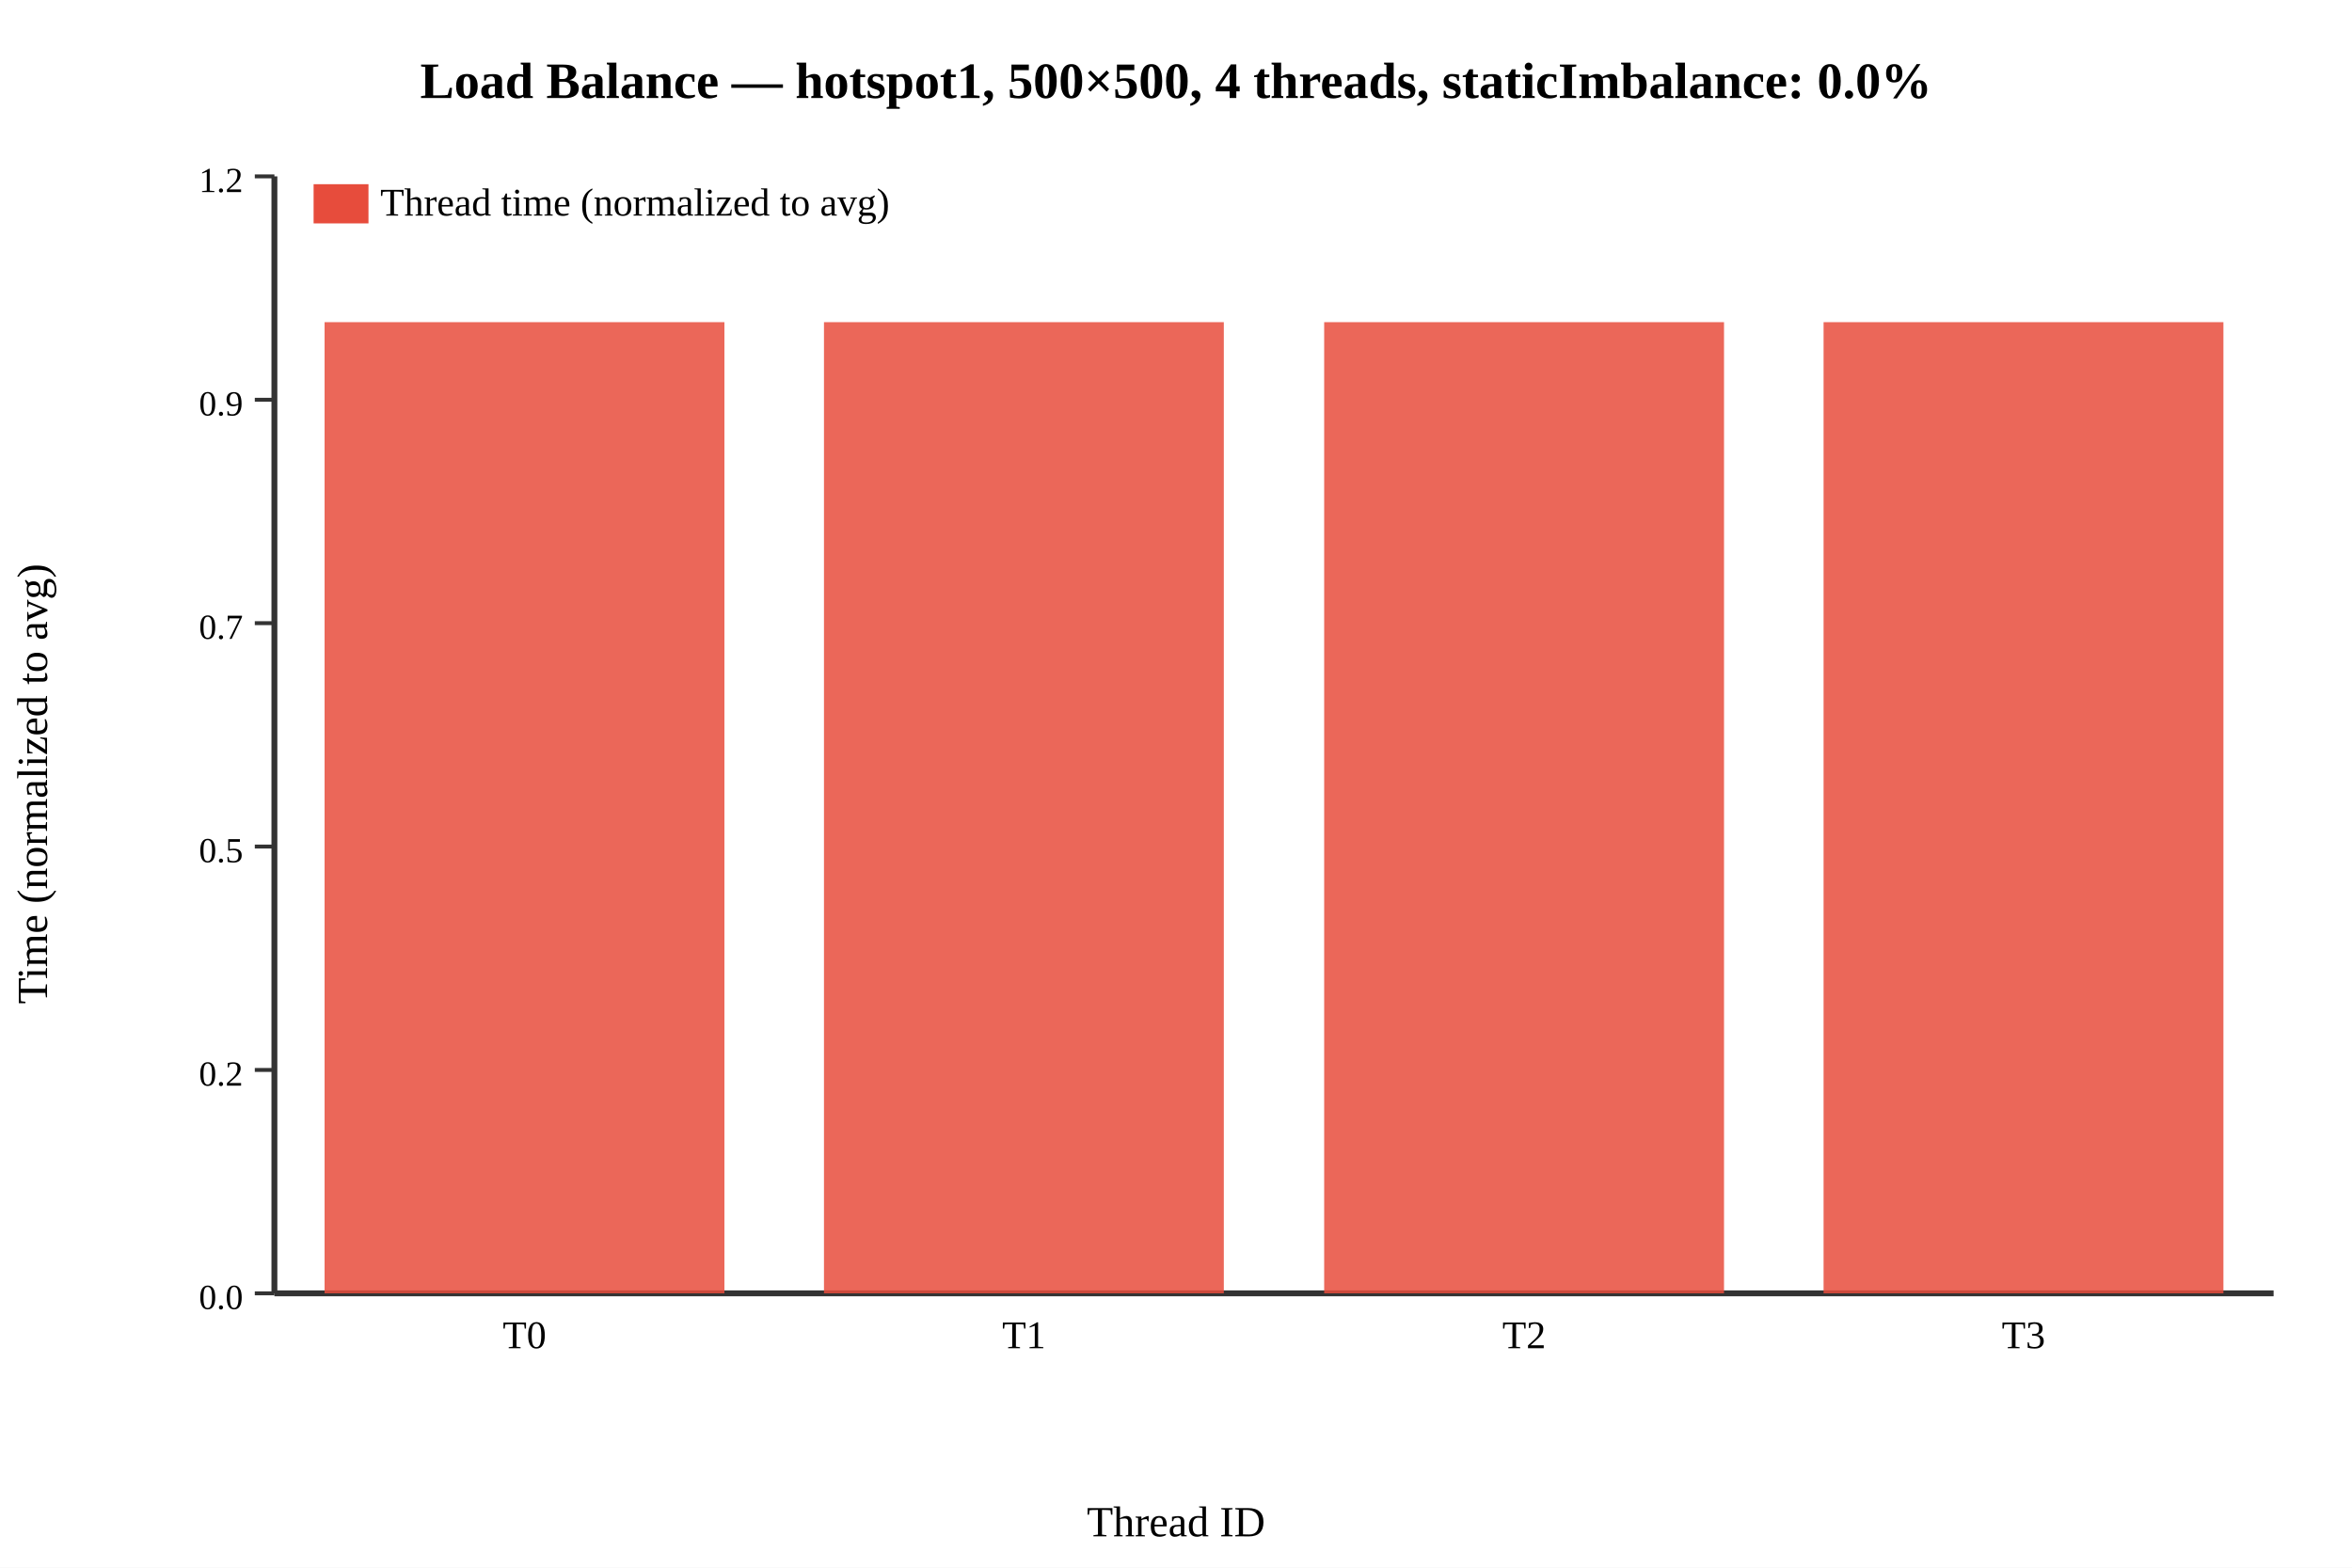
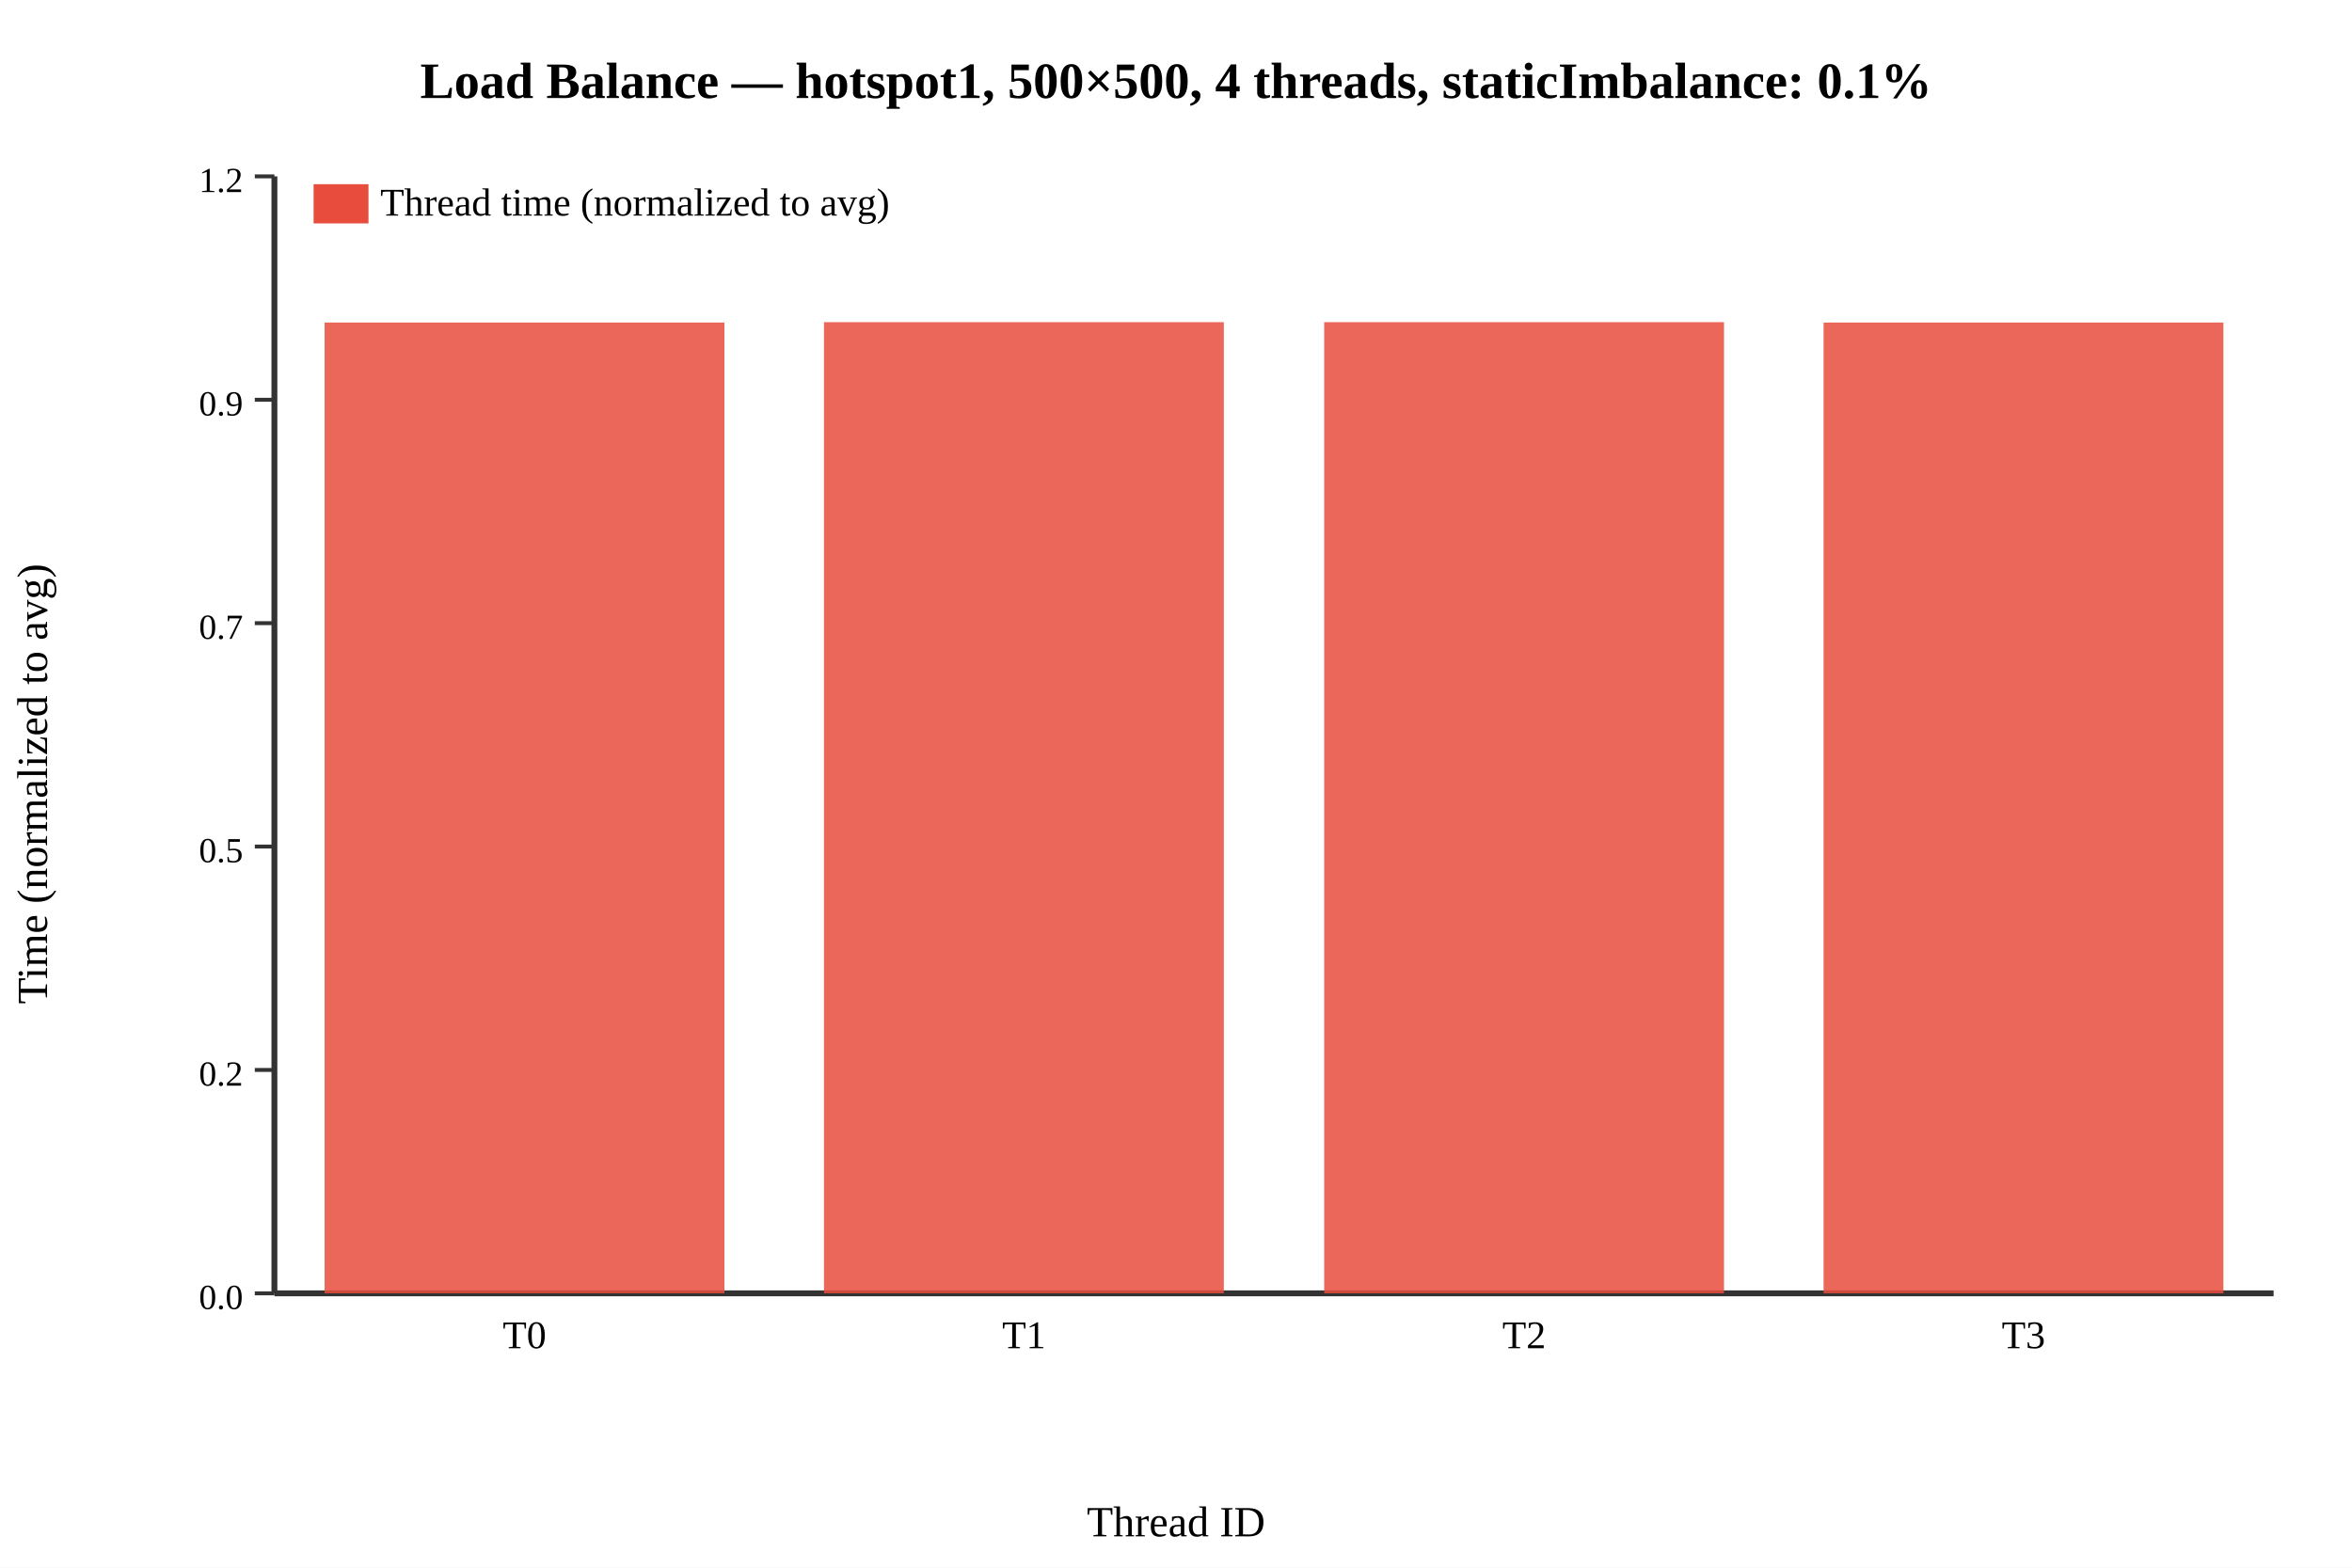
<svg xmlns="http://www.w3.org/2000/svg" viewBox="0 0 600 400">
  <rect width="600" height="400" fill="white" />
  <text x="300" y="25" text-anchor="middle" font-size="13" font-weight="bold">Load Balance — hotspot1, 500×500, 4 threads, static
- Imbalance: 0.0%</text>
+ Imbalance: 0.1%</text>
  <line x1="70" y1="45" x2="70" y2="330" stroke="#333" stroke-width="1.5" />
  <line x1="70" y1="330" x2="580" y2="330" stroke="#333" stroke-width="1.5" />
-   <rect x="82.8" y="82.2" width="102.0" height="247.8" fill="#e74c3c" opacity="0.85" />
+   <rect x="82.8" y="82.3" width="102.0" height="247.7" fill="#e74c3c" opacity="0.85" />
  <text x="133.8" y="344" text-anchor="middle" font-size="10">T0</text>
  <rect x="210.2" y="82.2" width="102.0" height="247.8" fill="#e74c3c" opacity="0.85" />
  <text x="261.2" y="344" text-anchor="middle" font-size="10">T1</text>
  <rect x="337.8" y="82.2" width="102.0" height="247.8" fill="#e74c3c" opacity="0.85" />
  <text x="388.8" y="344" text-anchor="middle" font-size="10">T2</text>
-   <rect x="465.2" y="82.2" width="102.0" height="247.8" fill="#e74c3c" opacity="0.85" />
+   <rect x="465.2" y="82.3" width="102.0" height="247.7" fill="#e74c3c" opacity="0.85" />
  <text x="516.2" y="344" text-anchor="middle" font-size="10">T3</text>
  <line x1="70" y1="330.0" x2="65" y2="330.0" stroke="#333" />
  <text x="62" y="334.0" text-anchor="end" font-size="9">0.0</text>
  <line x1="70" y1="273.0" x2="65" y2="273.0" stroke="#333" />
  <text x="62" y="277.0" text-anchor="end" font-size="9">0.2</text>
  <line x1="70" y1="216.0" x2="65" y2="216.0" stroke="#333" />
  <text x="62" y="220.0" text-anchor="end" font-size="9">0.5</text>
  <line x1="70" y1="159.0" x2="65" y2="159.0" stroke="#333" />
  <text x="62" y="163.0" text-anchor="end" font-size="9">0.7</text>
  <line x1="70" y1="102.0" x2="65" y2="102.0" stroke="#333" />
  <text x="62" y="106.0" text-anchor="end" font-size="9">0.9</text>
  <line x1="70" y1="45.0" x2="65" y2="45.0" stroke="#333" />
  <text x="62" y="49.0" text-anchor="end" font-size="9">1.2</text>
  <rect x="80" y="47" width="14" height="10" fill="#e74c3c" />
  <text x="97" y="55" font-size="10">Thread time (normalized to avg)</text>
  <text x="300" y="392" text-anchor="middle" font-size="11">Thread ID</text>
  <text x="12" y="200" text-anchor="middle" font-size="11" transform="rotate(-90 12 200)">Time (normalized to avg)</text>
</svg>
